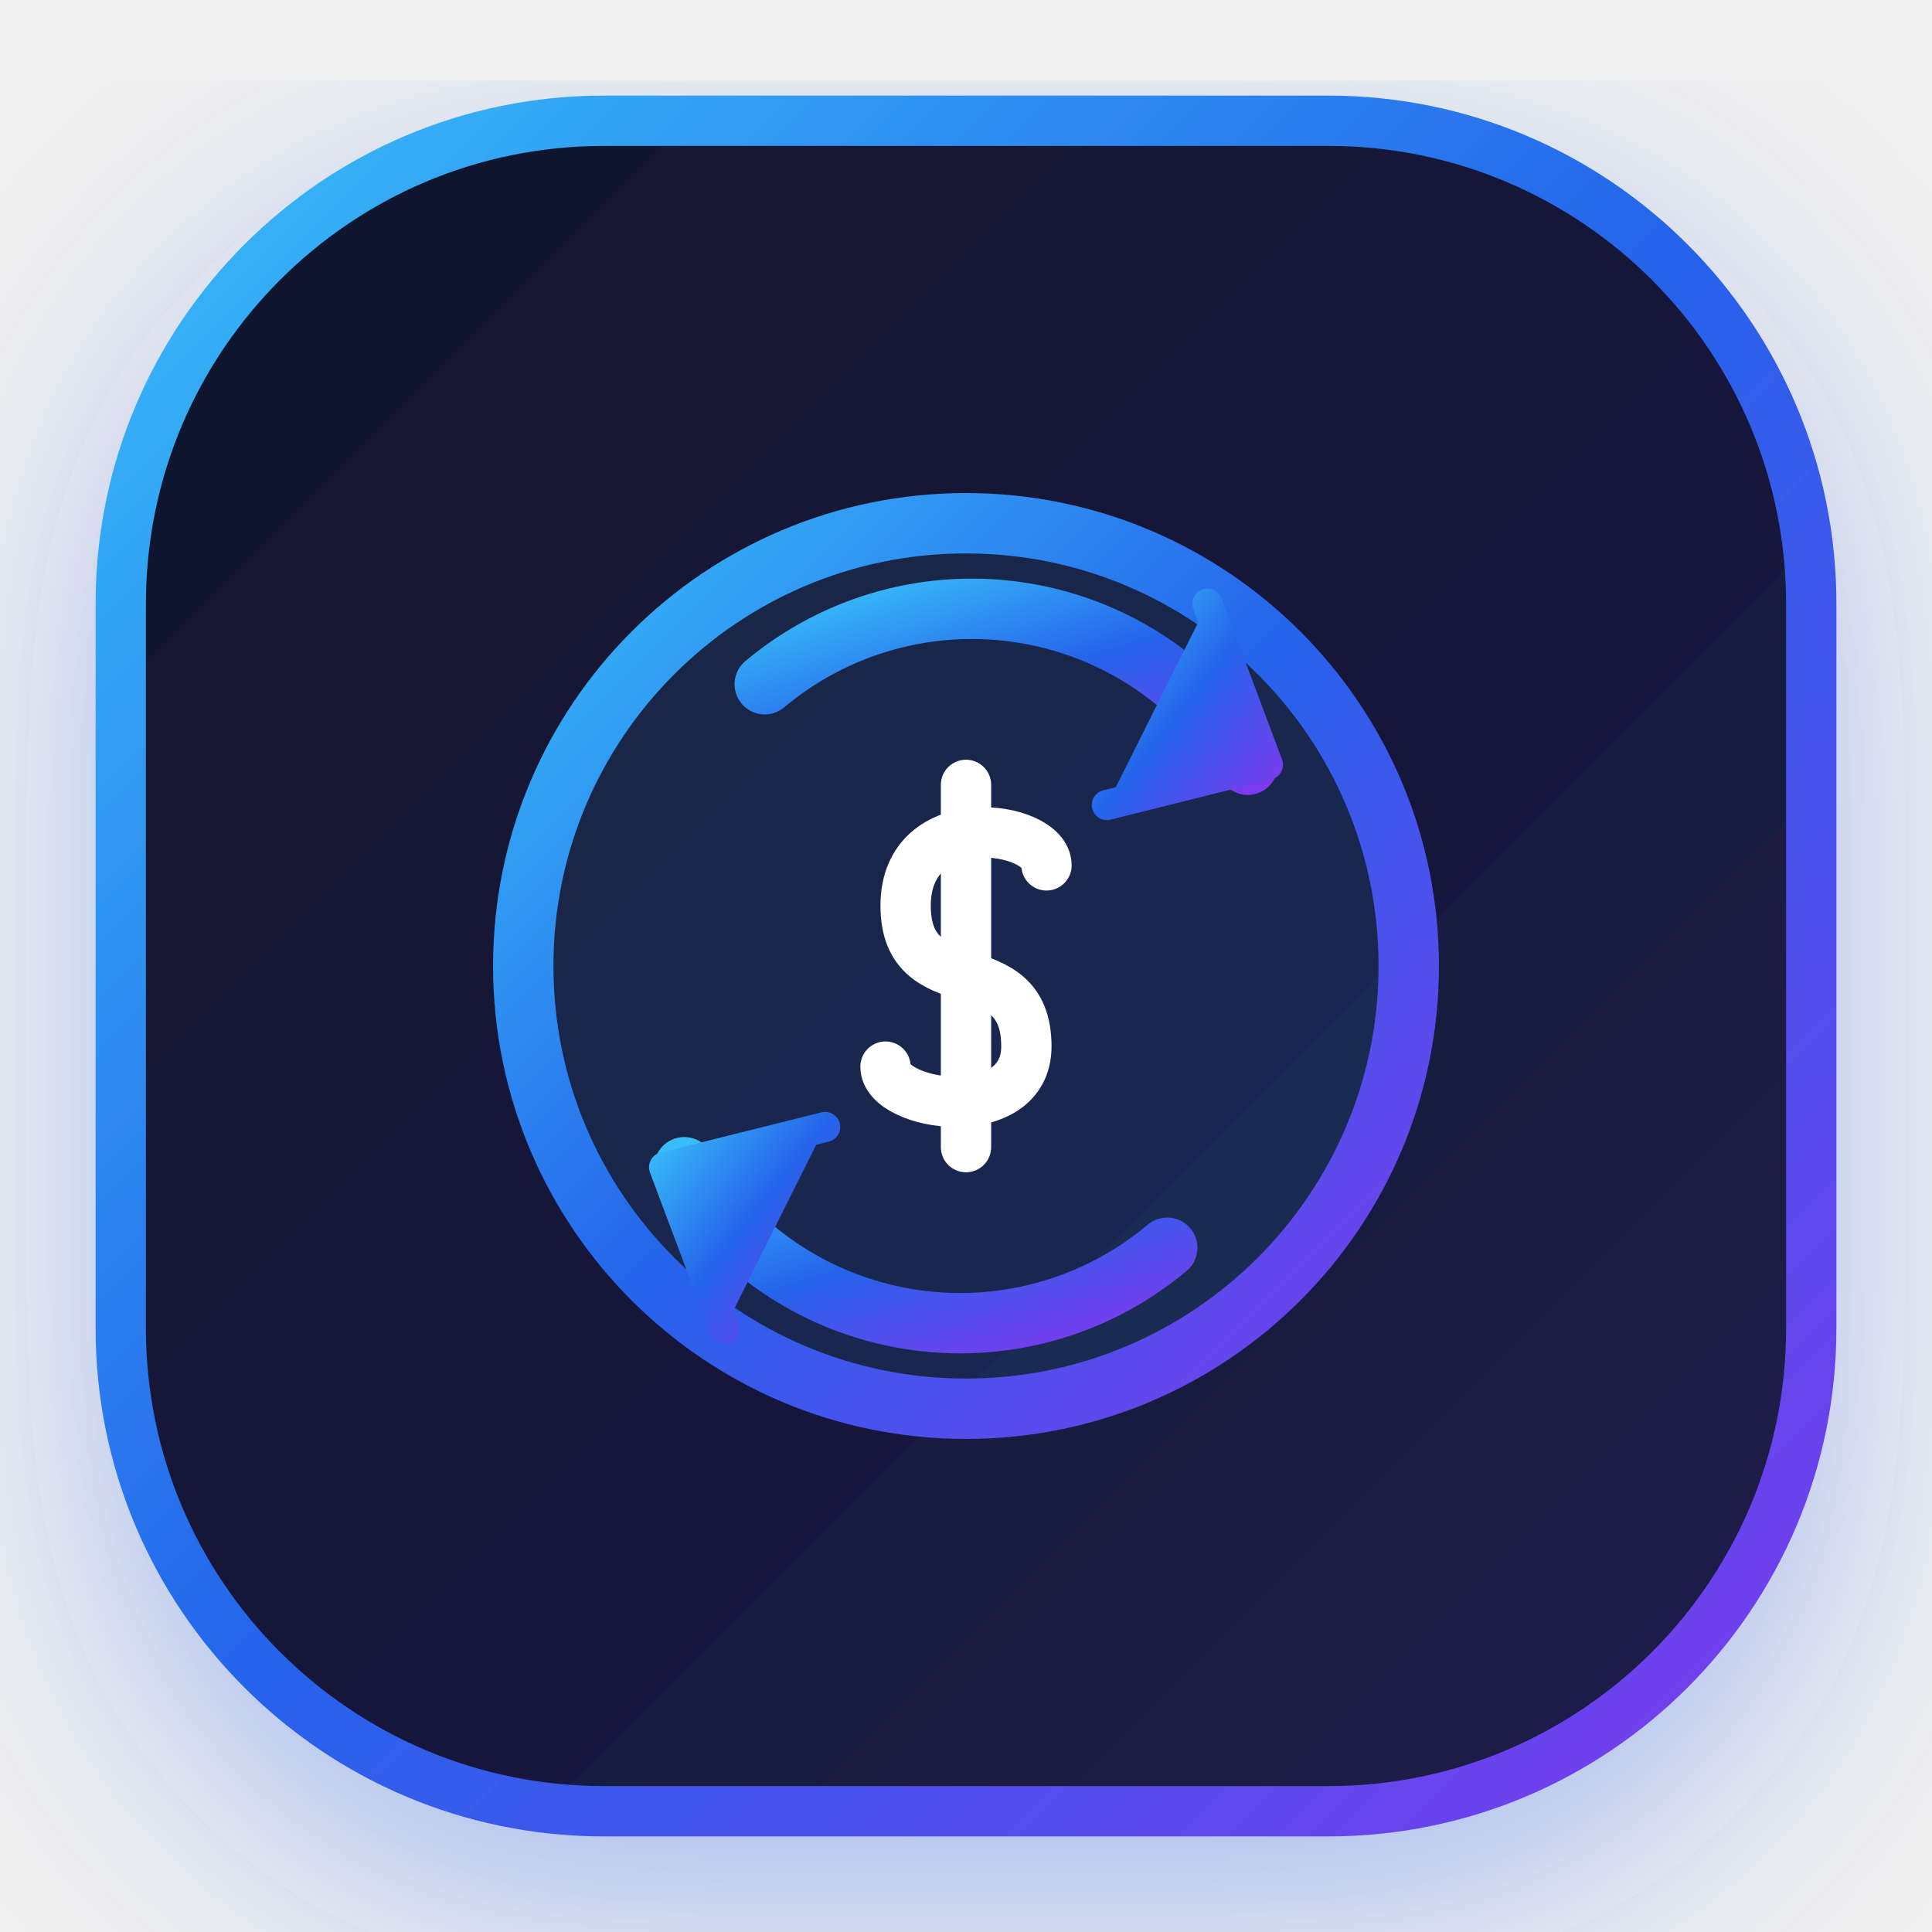
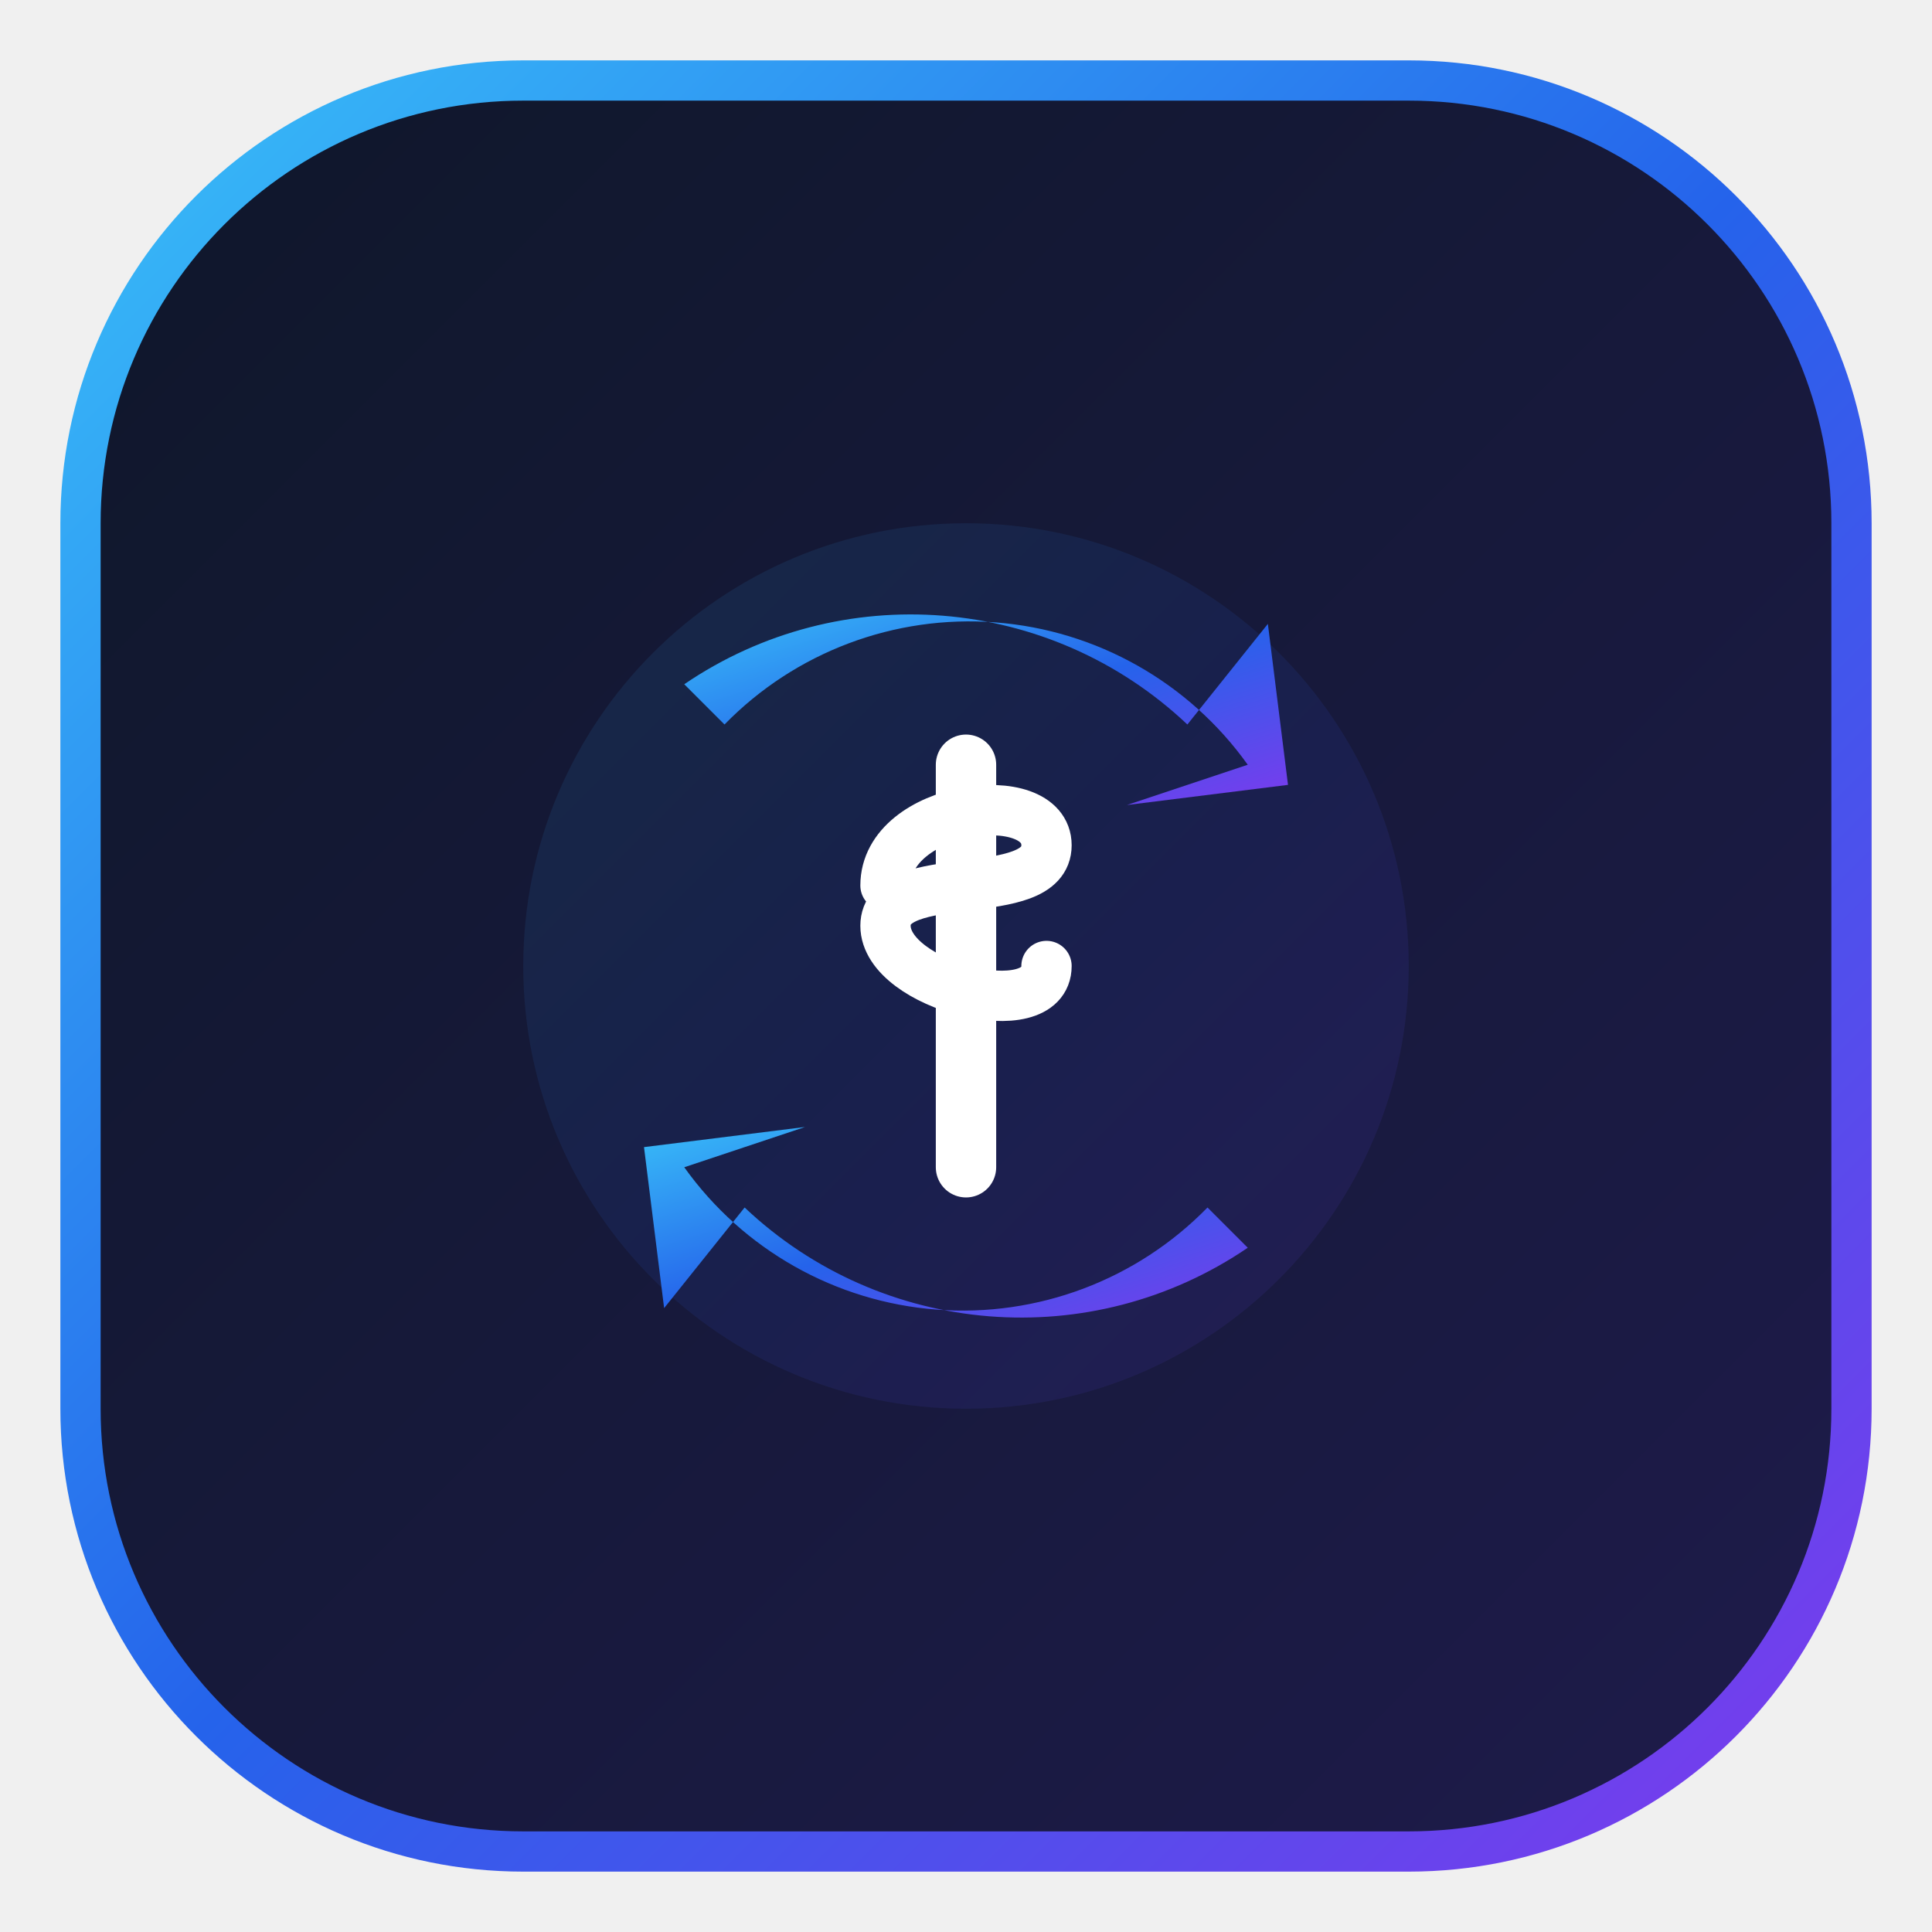
- <svg xmlns="http://www.w3.org/2000/svg" version="1.1" id="shortcut-finance" viewBox="0 0 96 96" xml:space="preserve">
+ <svg xmlns="http://www.w3.org/2000/svg" viewBox="0 0 96 96" width="96" height="96">
  <defs>
-     <linearGradient id="bucaIconGrad" x1="0%" y1="0%" x2="100%" y2="100%">
+     <linearGradient id="g" x1="0%" y1="0%" x2="100%" y2="100%">
      <stop offset="0%" stop-color="#38bdf8" />
      <stop offset="50%" stop-color="#2563eb" />
      <stop offset="100%" stop-color="#7c3aed" />
    </linearGradient>
-     <linearGradient id="bucaIconBg" x1="0%" y1="0%" x2="100%" y2="100%">
+     <linearGradient id="bg" x1="0%" y1="0%" x2="100%" y2="100%">
      <stop offset="0%" stop-color="#0f172a" />
      <stop offset="100%" stop-color="#1e1b4b" />
    </linearGradient>
-     <filter id="iconGlow" x="-20%" y="-20%" width="140%" height="140%">
-       <feDropShadow dx="0" dy="4" stdDeviation="6" flood-color="#2563eb" flood-opacity="0.35" />
-     </filter>
  </defs>
-   <rect x="6" y="6" width="84" height="84" rx="24" fill="url(#bucaIconBg)" stroke="url(#bucaIconGrad)" stroke-width="2.5" filter="url(#iconGlow)" />
-   <g fill="none" stroke="url(#bucaIconGrad)" stroke-width="3" stroke-linecap="round" stroke-linejoin="round">
-     <circle cx="48" cy="48" r="22" fill="rgba(56, 189, 248, 0.1)" />
-     <path d="M 38 34 A 16 16 0 0 1 62 38" />
-     <polyline points="60 30 63 38 55 40" fill="url(#bucaIconGrad)" stroke-width="1.5" />
-     <path d="M 58 62 A 16 16 0 0 1 34 58" />
-     <polyline points="36 66 33 58 41 56" fill="url(#bucaIconGrad)" stroke-width="1.5" />
-     <path d="M 48 39 L 48 57" stroke="#ffffff" stroke-width="2.5" />
-     <path d="M 52 43 C 52 41 45 40 45 45 C 45 50 51 47 51 52 C 51 56 44 55 44 53" stroke="#ffffff" stroke-width="2.5" />
+   <rect x="4" y="4" width="88" height="88" rx="22" fill="url(#bg)" stroke="url(#g)" stroke-width="2" />
+   <g fill="url(#g)">
+     <circle cx="48" cy="48" r="22" fill-opacity="0.1" />
+     <path d="M36 36a17 17 0 0126 2l-6 2 8-1-1-8-4 5A20 20 0 0034 34z" />
+     <path d="M60 60a17 17 0 01-26-2l6-2-8 1 1 8 4-5a20 20 0 0025 2z" />
+     <path d="M48 38v20" stroke="#ffffff" stroke-width="3" stroke-linecap="round" fill="none" />
+     <path d="M44 44c0-4 8-5 8-2s-8 1-8 4 8 5 8 2" stroke="#ffffff" stroke-width="2.5" stroke-linecap="round" fill="none" />
  </g>
</svg>
